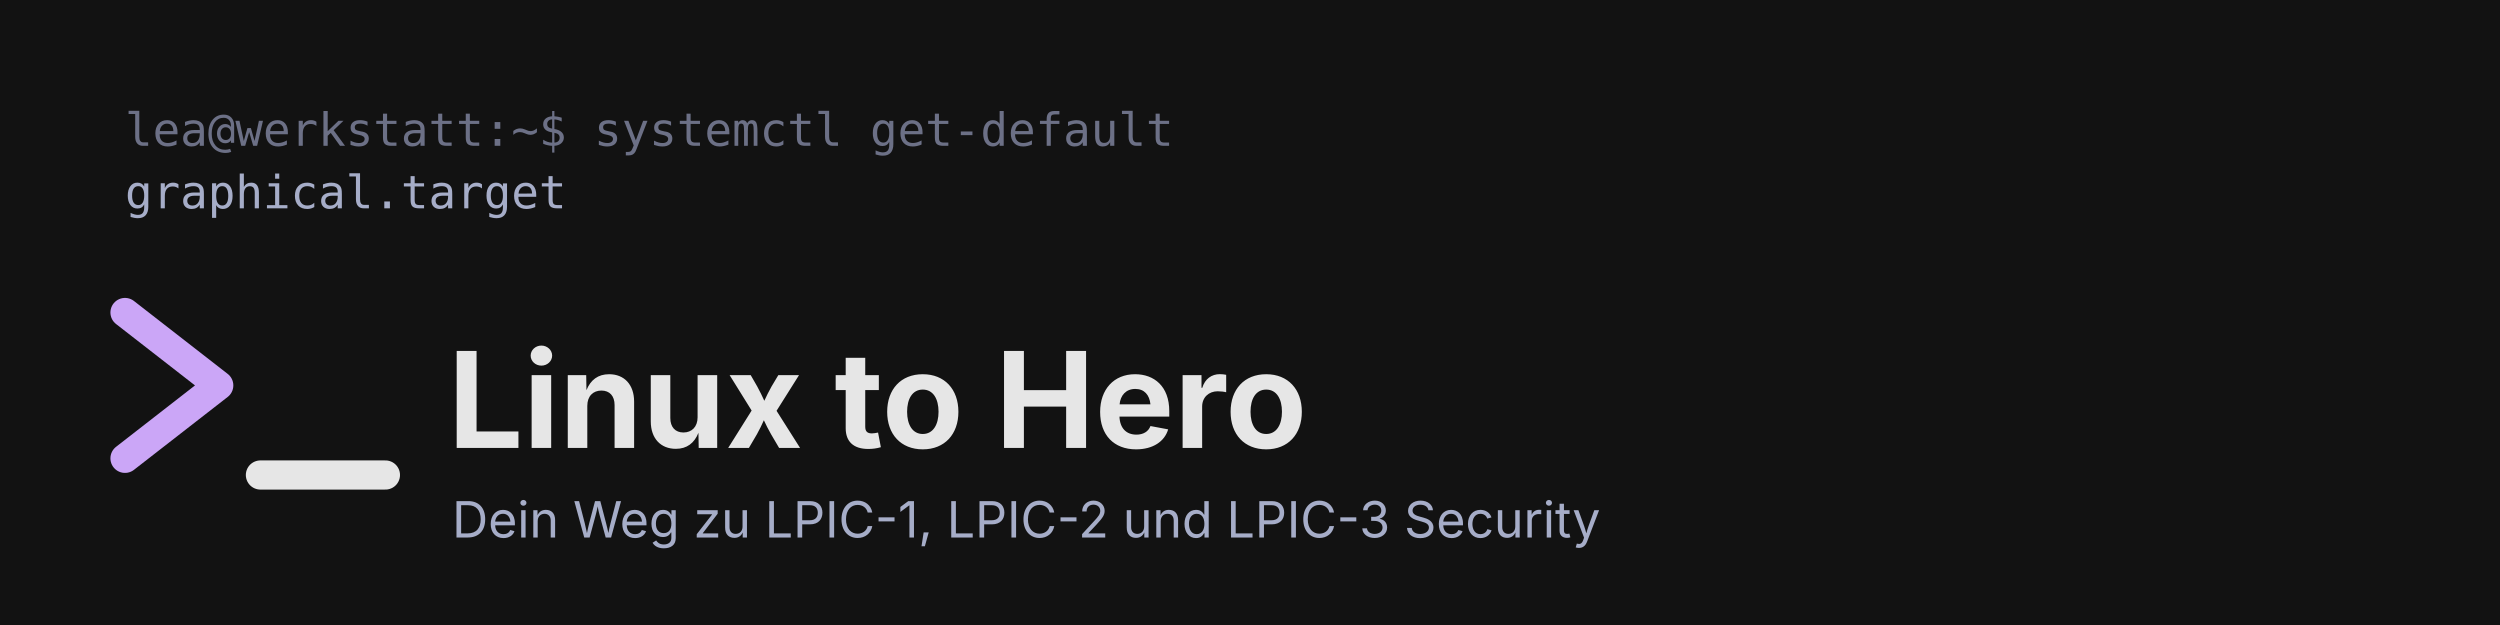
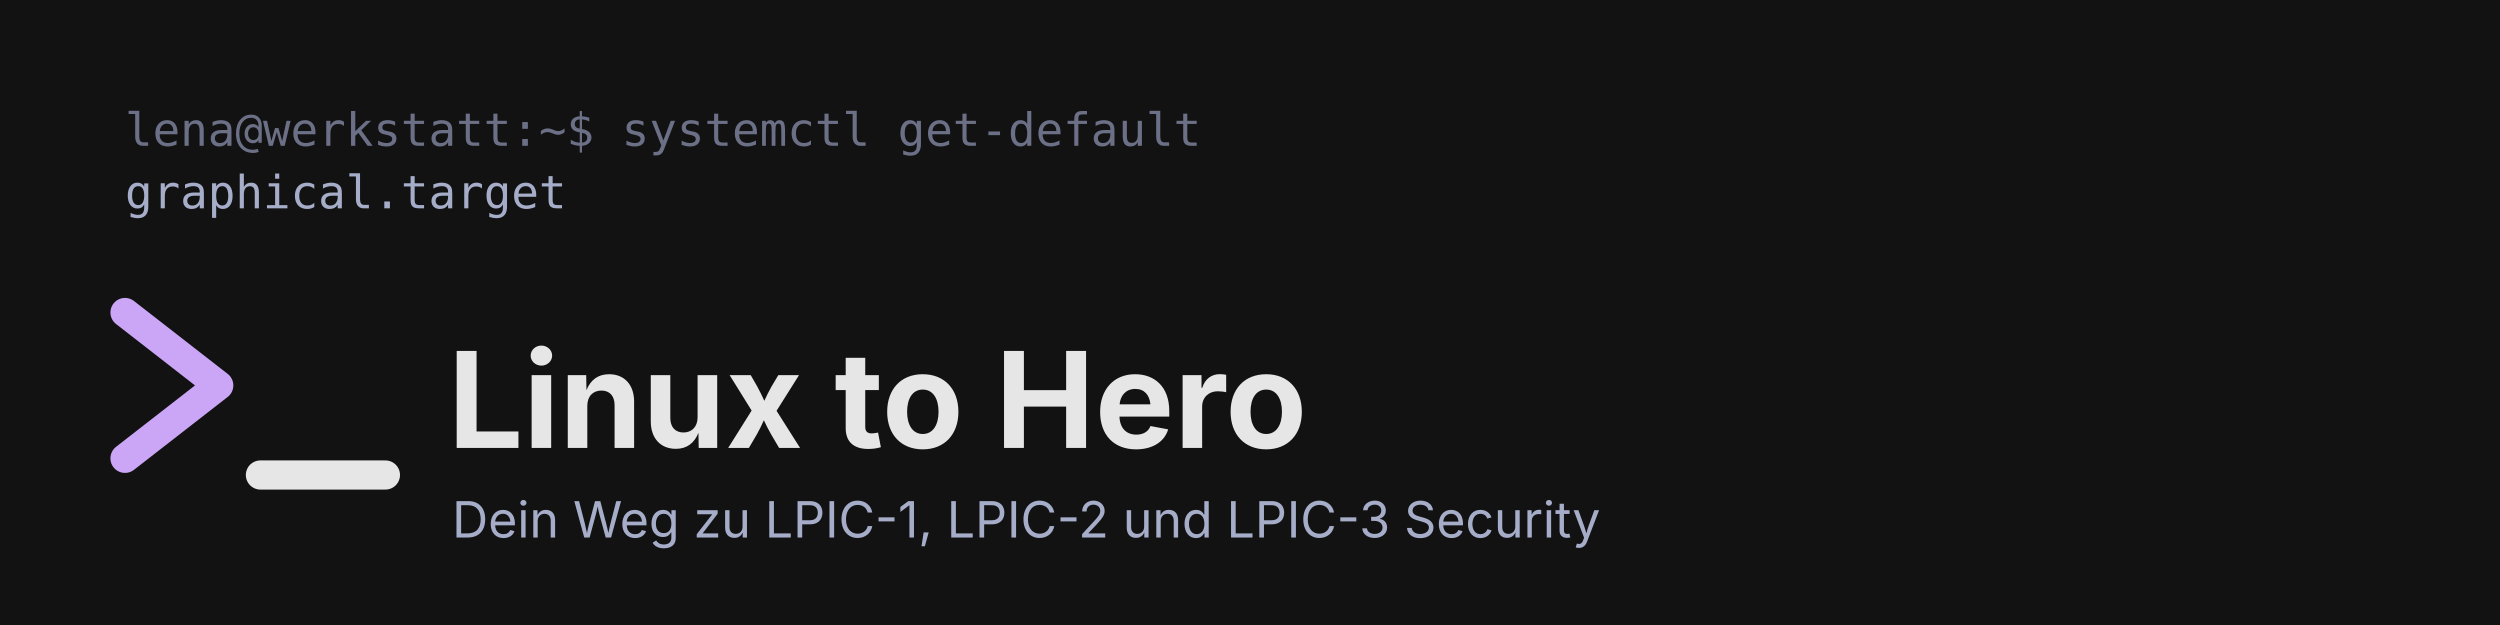
<svg xmlns="http://www.w3.org/2000/svg" viewBox="0 0 1200 300" width="1200" height="300">
  <rect width="1200" height="300" fill="#121212" />
  <g font-family="ui-monospace, SFMono-Regular, Menlo, Consolas, monospace" font-size="22" fill="#6c7086">
-     <text x="60" y="70">lea@werkstatt:~$ systemctl get-default</text>
+     <text x="60" y="70">lena@werkstatt:~$ systemctl get-default</text>
    <text x="60" y="100" fill="#a6adc8">graphical.target</text>
  </g>
  <path d="M60 150 L105 185 L60 220" fill="none" stroke="#cba6f7" stroke-width="14" stroke-linecap="round" stroke-linejoin="round" />
  <path d="M125 228 H185" stroke="#e6e6e6" stroke-width="14" stroke-linecap="round" />
  <text x="215" y="215" font-family="system-ui, -apple-system, Segoe UI, sans-serif" font-size="64" font-weight="700" fill="#e6e6e6">Linux to Hero</text>
  <text x="217" y="258" font-family="system-ui, -apple-system, Segoe UI, sans-serif" font-size="24" fill="#a6adc8">Dein Weg zu LPIC-1, LPIC-2 und LPIC-3 Security</text>
</svg>
